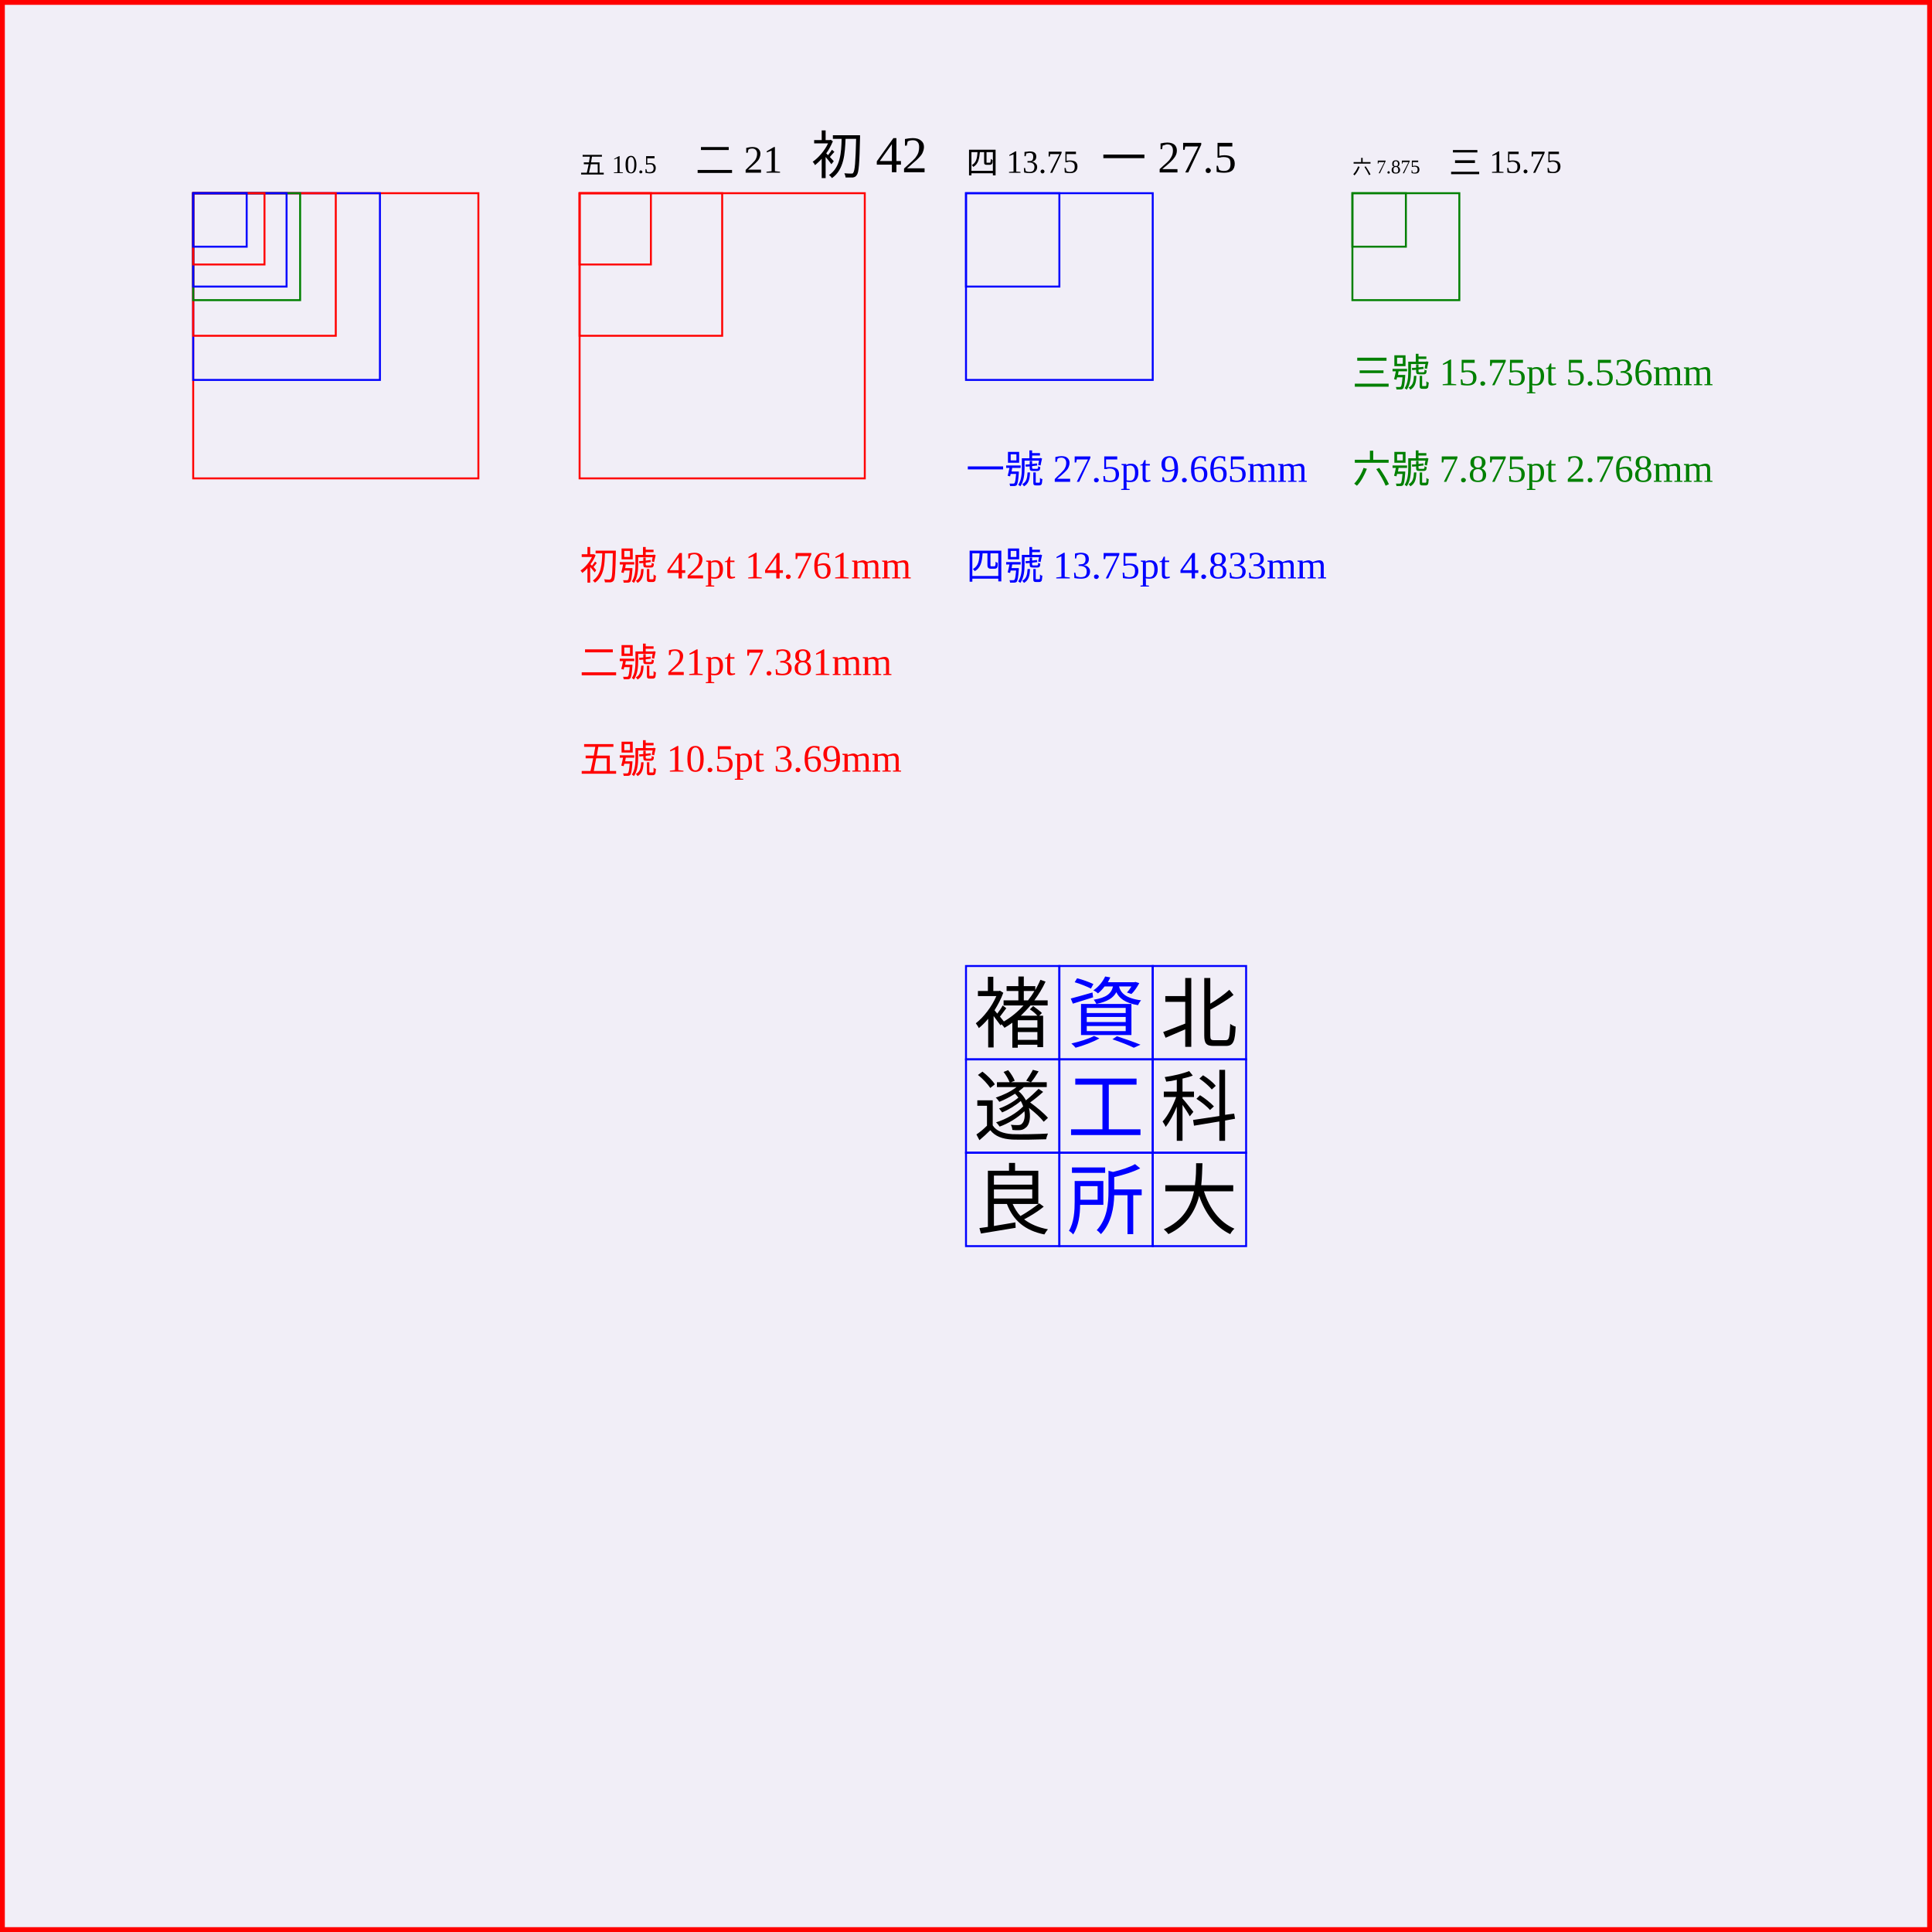
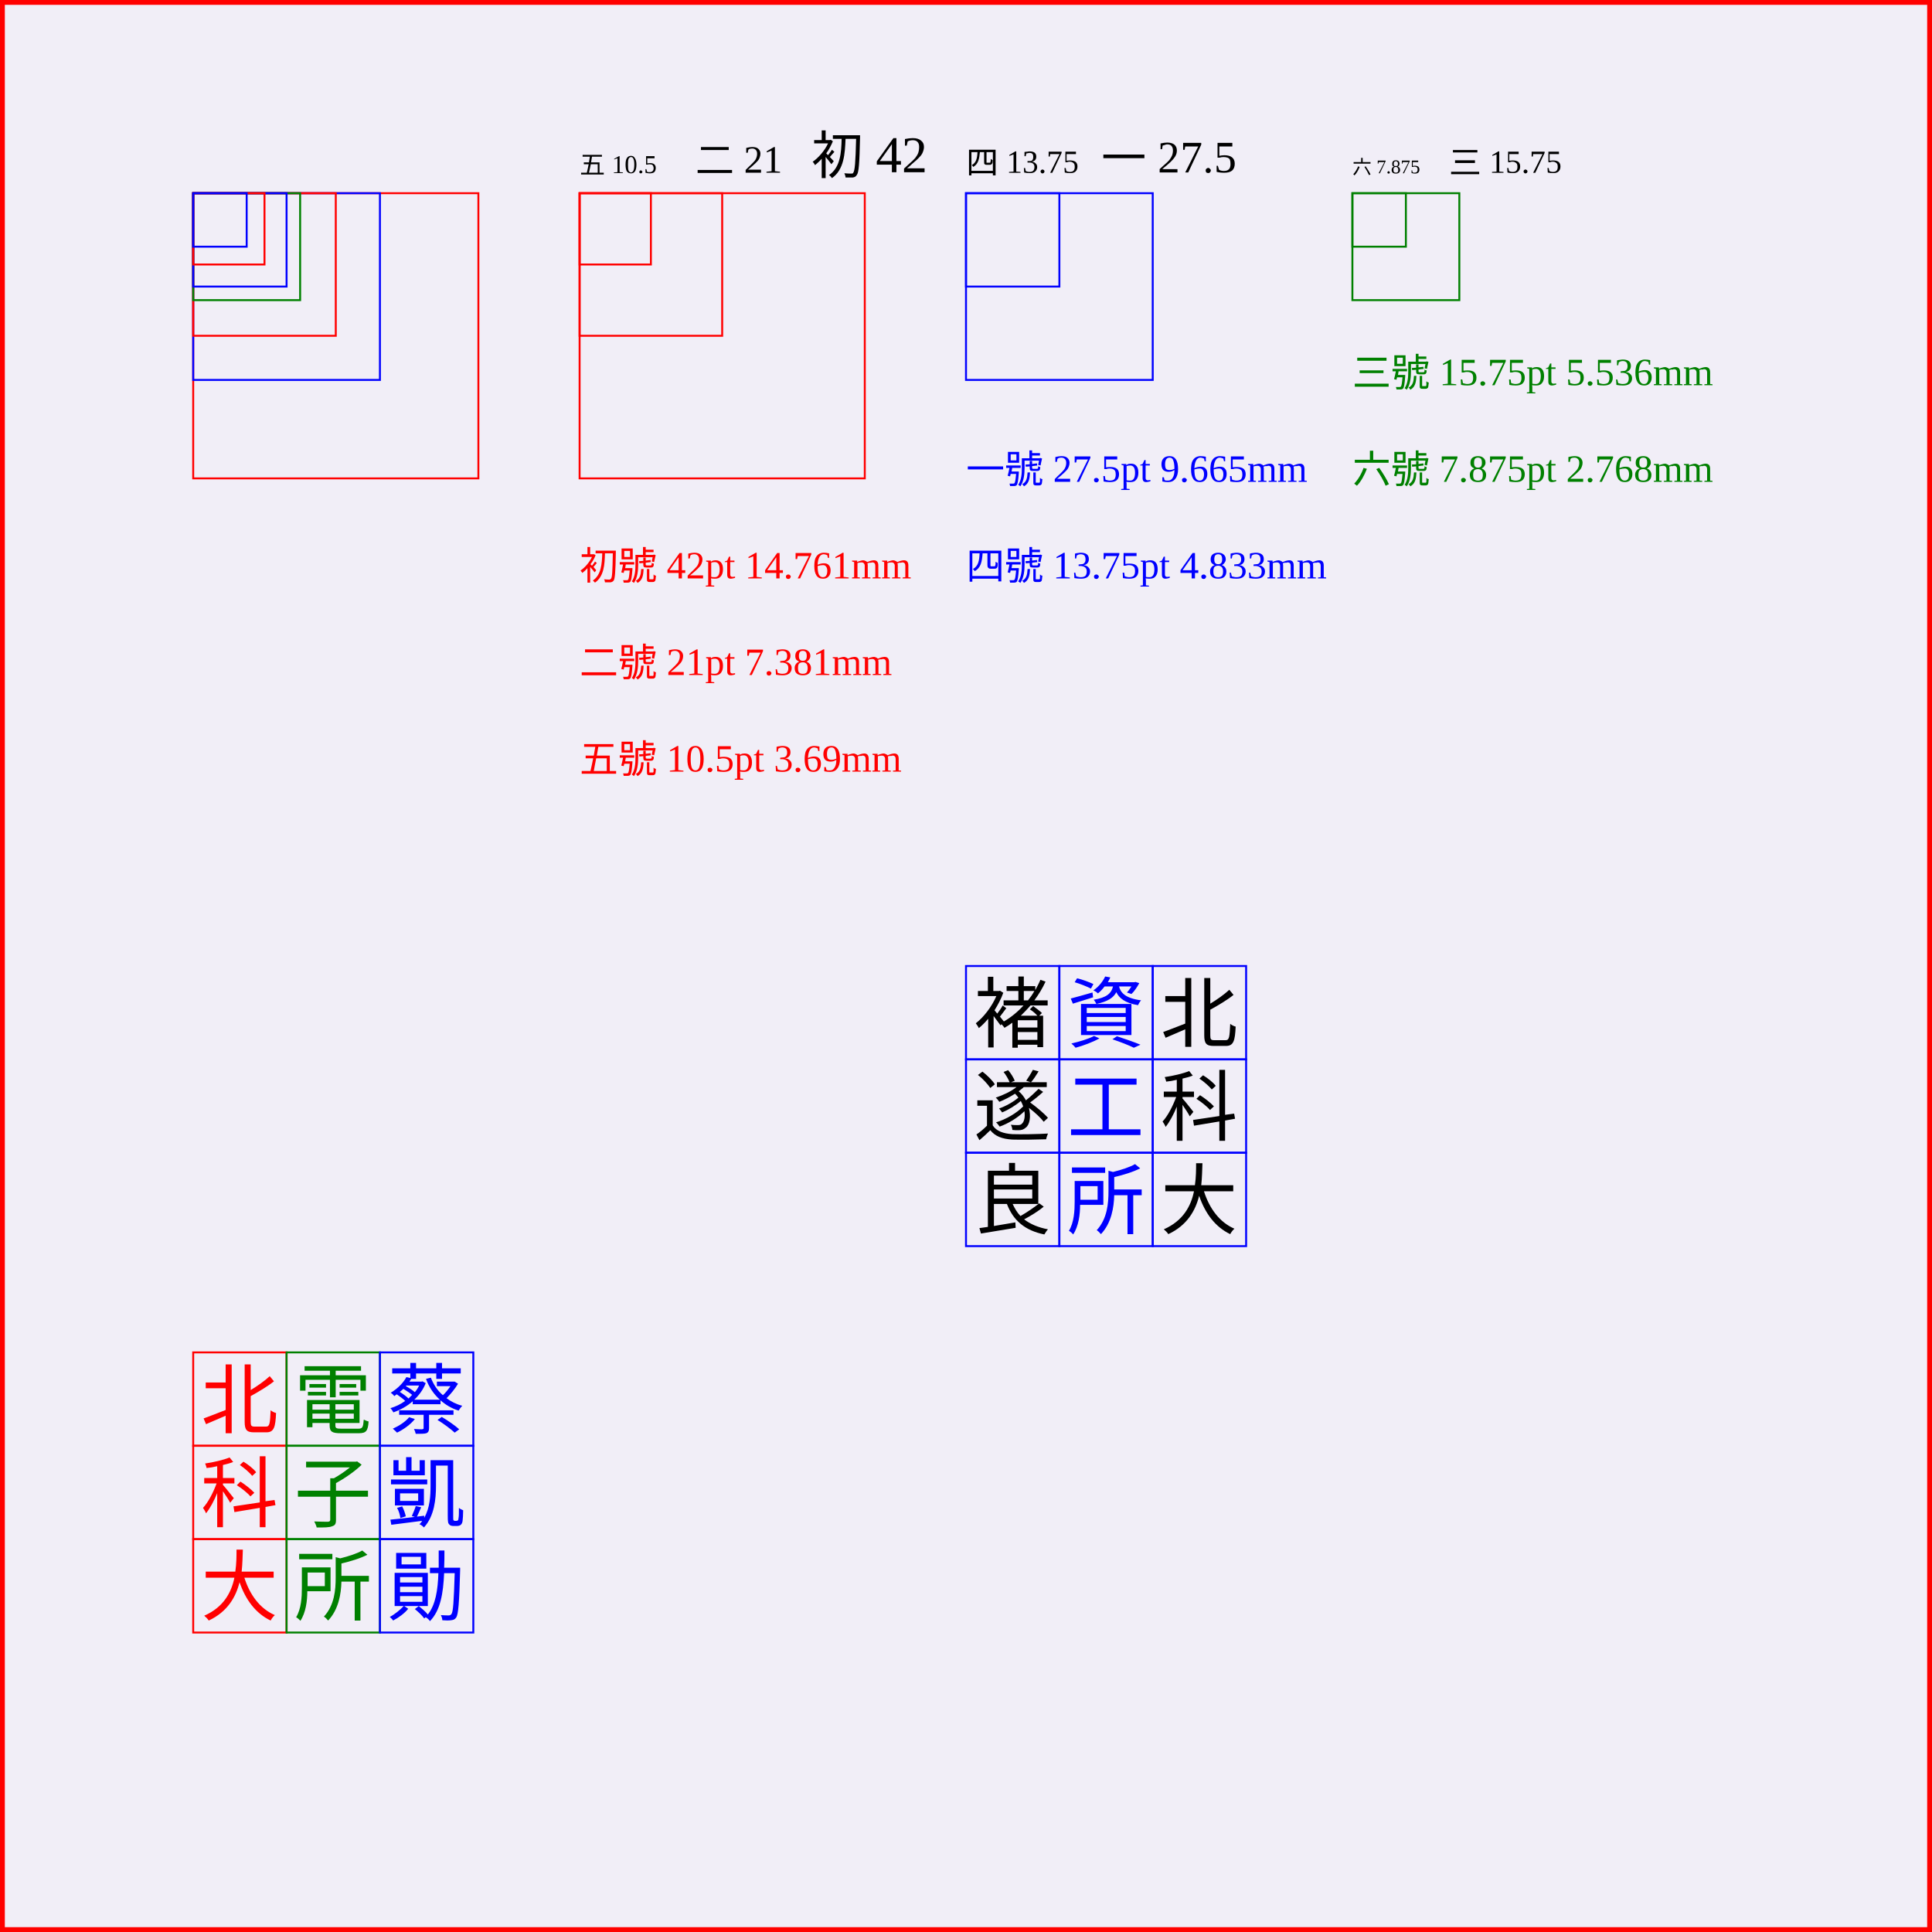
<svg xmlns="http://www.w3.org/2000/svg" version="1.1" width="100mm" height="100mm" viewBox="0 0 100 100">
  <rect x="0" y="0" width="100" height="100" stroke="red" stroke-width="0.5" fill="#F1EEF7" />
  <rect x="10" y="10" width="14.761" height="14.761" stroke="red" stroke-width="0.1" fill="none" />
  <rect x="10" y="10" width="9.665" height="9.665" stroke="blue" stroke-width="0.1" fill="none" />
  <rect x="10" y="10" width="7.38" height="7.38" stroke="red" stroke-width="0.1" fill="none" />
  <rect x="10" y="10" width="5.535" height="5.535" stroke="green" stroke-width="0.1" fill="none" />
  <rect x="10" y="10" width="4.833" height="4.833" stroke="blue" stroke-width="0.1" fill="none" />
  <rect x="10" y="10" width="3.69" height="3.69" stroke="red" stroke-width="0.1" fill="none" />
  <rect x="10" y="10" width="2.768" height="2.768" stroke="blue" stroke-width="0.1" fill="none" />
  <rect x="30" y="10" width="14.761" height="14.761" stroke="red" stroke-width="0.1" fill="none" />
  <text x="42" y="9" style="font-size:2pt;">初 42</text>
  <rect x="30" y="10" width="7.38" height="7.38" stroke="red" stroke-width="0.1" fill="none" />
  <text x="36" y="9" style="font-size:1.5pt;">二 21</text>
  <rect x="30" y="10" width="3.69" height="3.69" stroke="red" stroke-width="0.1" fill="none" />
  <text x="30" y="9" style="font-size:1pt;">五 10.5</text>
  <rect x="50" y="10" width="9.665" height="9.665" stroke="blue" stroke-width="0.1" fill="none" />
  <text x="57" y="9" style="font-size:1.75pt;">一 27.5</text>
  <rect x="50" y="10" width="4.833" height="4.833" stroke="blue" stroke-width="0.1" fill="none" />
  <text x="50" y="9" style="font-size:1.25pt;">四 13.75</text>
  <rect x="70" y="10" width="5.535" height="5.535" stroke="green" stroke-width="0.1" fill="none" />
  <text x="75" y="9" style="font-size:1.25pt;">三 15.75</text>
  <rect x="70" y="10" width="2.768" height="2.768" stroke="green" stroke-width="0.1" fill="none" />
  <text x="70" y="9" style="font-size:0.75pt;">六 7.875</text>
  <rect x="50" y="50" width="4.833" height="4.833" stroke="blue" stroke-width="0.1" fill="none" />
  <text x="50.4" y="53.9" style="font-size:3pt;">褚</text>
  <rect x="50" y="54.833" width="4.833" height="4.833" stroke="blue" stroke-width="0.1" fill="none" />
  <text x="50.4" y="58.733" style="font-size:3pt;">遂</text>
  <rect x="50" y="59.666" width="4.833" height="4.833" stroke="blue" stroke-width="0.1" fill="none" />
  <text x="50.4" y="63.566" style="font-size:3pt;">良</text>
  <rect x="54.833" y="50" width="4.833" height="4.833" stroke="blue" stroke-width="0.1" fill="none" />
  <text x="55.233" y="53.9" style="font-size:3pt;;" fill="blue">資</text>
  <rect x="54.833" y="54.833" width="4.833" height="4.833" stroke="blue" stroke-width="0.1" fill="none" />
  <text x="55.233" y="58.733" style="font-size:3pt;" fill="blue">工</text>
  <rect x="54.833" y="59.666" width="4.833" height="4.833" stroke="blue" stroke-width="0.1" fill="none" />
  <text x="55.233" y="63.566" style="font-size:3pt;" fill="blue">所</text>
  <rect x="59.666" y="50" width="4.833" height="4.833" stroke="blue" stroke-width="0.1" fill="none" />
  <text x="60.066" y="53.9" style="font-size:3pt;">北</text>
  <rect x="59.666" y="54.833" width="4.833" height="4.833" stroke="blue" stroke-width="0.1" fill="none" />
  <text x="60.066" y="58.733" style="font-size:3pt;">科</text>
  <rect x="59.666" y="59.666" width="4.833" height="4.833" stroke="blue" stroke-width="0.1" fill="none" />
  <text x="60.066" y="63.566" style="font-size:3pt;">大</text>
+   <rect x="10" y="70" width="4.833" height="4.833" stroke="red" stroke-width="0.1" fill="none" />
+   <text x="10.4" y="73.9" style="font-size:3pt;" fill="red">北</text>
+   <rect x="10" y="74.833" width="4.833" height="4.833" stroke="red" stroke-width="0.1" fill="none" />
+   <text x="10.4" y="78.733" style="font-size:3pt;" fill="red">科</text>
+   <rect x="10" y="79.666" width="4.833" height="4.833" stroke="red" stroke-width="0.1" fill="none" />
+   <text x="10.4" y="83.566" style="font-size:3pt;" fill="red">大</text>
+   <rect x="14.833" y="70" width="4.833" height="4.833" stroke="green" stroke-width="0.1" fill="none" />
+   <text x="15.233" y="73.9" style="font-size:3pt;" fill="green">電</text>
+   <rect x="14.833" y="74.833" width="4.833" height="4.833" stroke="green" stroke-width="0.1" fill="none" />
+   <text x="15.233" y="78.733" style="font-size:3pt;" fill="green">子</text>
+   <rect x="14.833" y="79.666" width="4.833" height="4.833" stroke="green" stroke-width="0.1" fill="none" />
+   <text x="15.233" y="83.566" style="font-size:3pt;" fill="green">所</text>
+   <rect x="19.666" y="70" width="4.833" height="4.833" stroke="blue" stroke-width="0.1" fill="none" />
+   <text x="20.066" y="73.9" style="font-size:3pt;" fill="blue">蔡</text>
+   <rect x="19.666" y="74.833" width="4.833" height="4.833" stroke="blue" stroke-width="0.1" fill="none" />
+   <text x="20.066" y="78.733" style="font-size:3pt;" fill="blue">凱</text>
+   <rect x="19.666" y="79.666" width="4.833" height="4.833" stroke="blue" stroke-width="0.1" fill="none" />
+   <text x="20.066" y="83.566" style="font-size:3pt;" fill="blue">勛</text>
  <text x="30" y="30" style="font-size:1.5pt;" fill="red">初號 42pt 14.761mm</text>
  <text x="30" y="35" style="font-size:1.5pt;" fill="red">二號 21pt 7.381mm</text>
  <text x="30" y="40" style="font-size:1.5pt;" fill="red">五號 10.5pt 3.69mm</text>
  <text x="50" y="25" style="font-size:1.5pt;" fill="blue">一號 27.5pt 9.665mm</text>
  <text x="50" y="30" style="font-size:1.5pt;" fill="blue">四號 13.75pt 4.833mm</text>
  <text x="70" y="20" style="font-size:1.5pt;" fill="green">三號 15.75pt 5.536mm</text>
  <text x="70" y="25" style="font-size:1.5pt;" fill="green">六號 7.875pt 2.768mm</text>
</svg>
